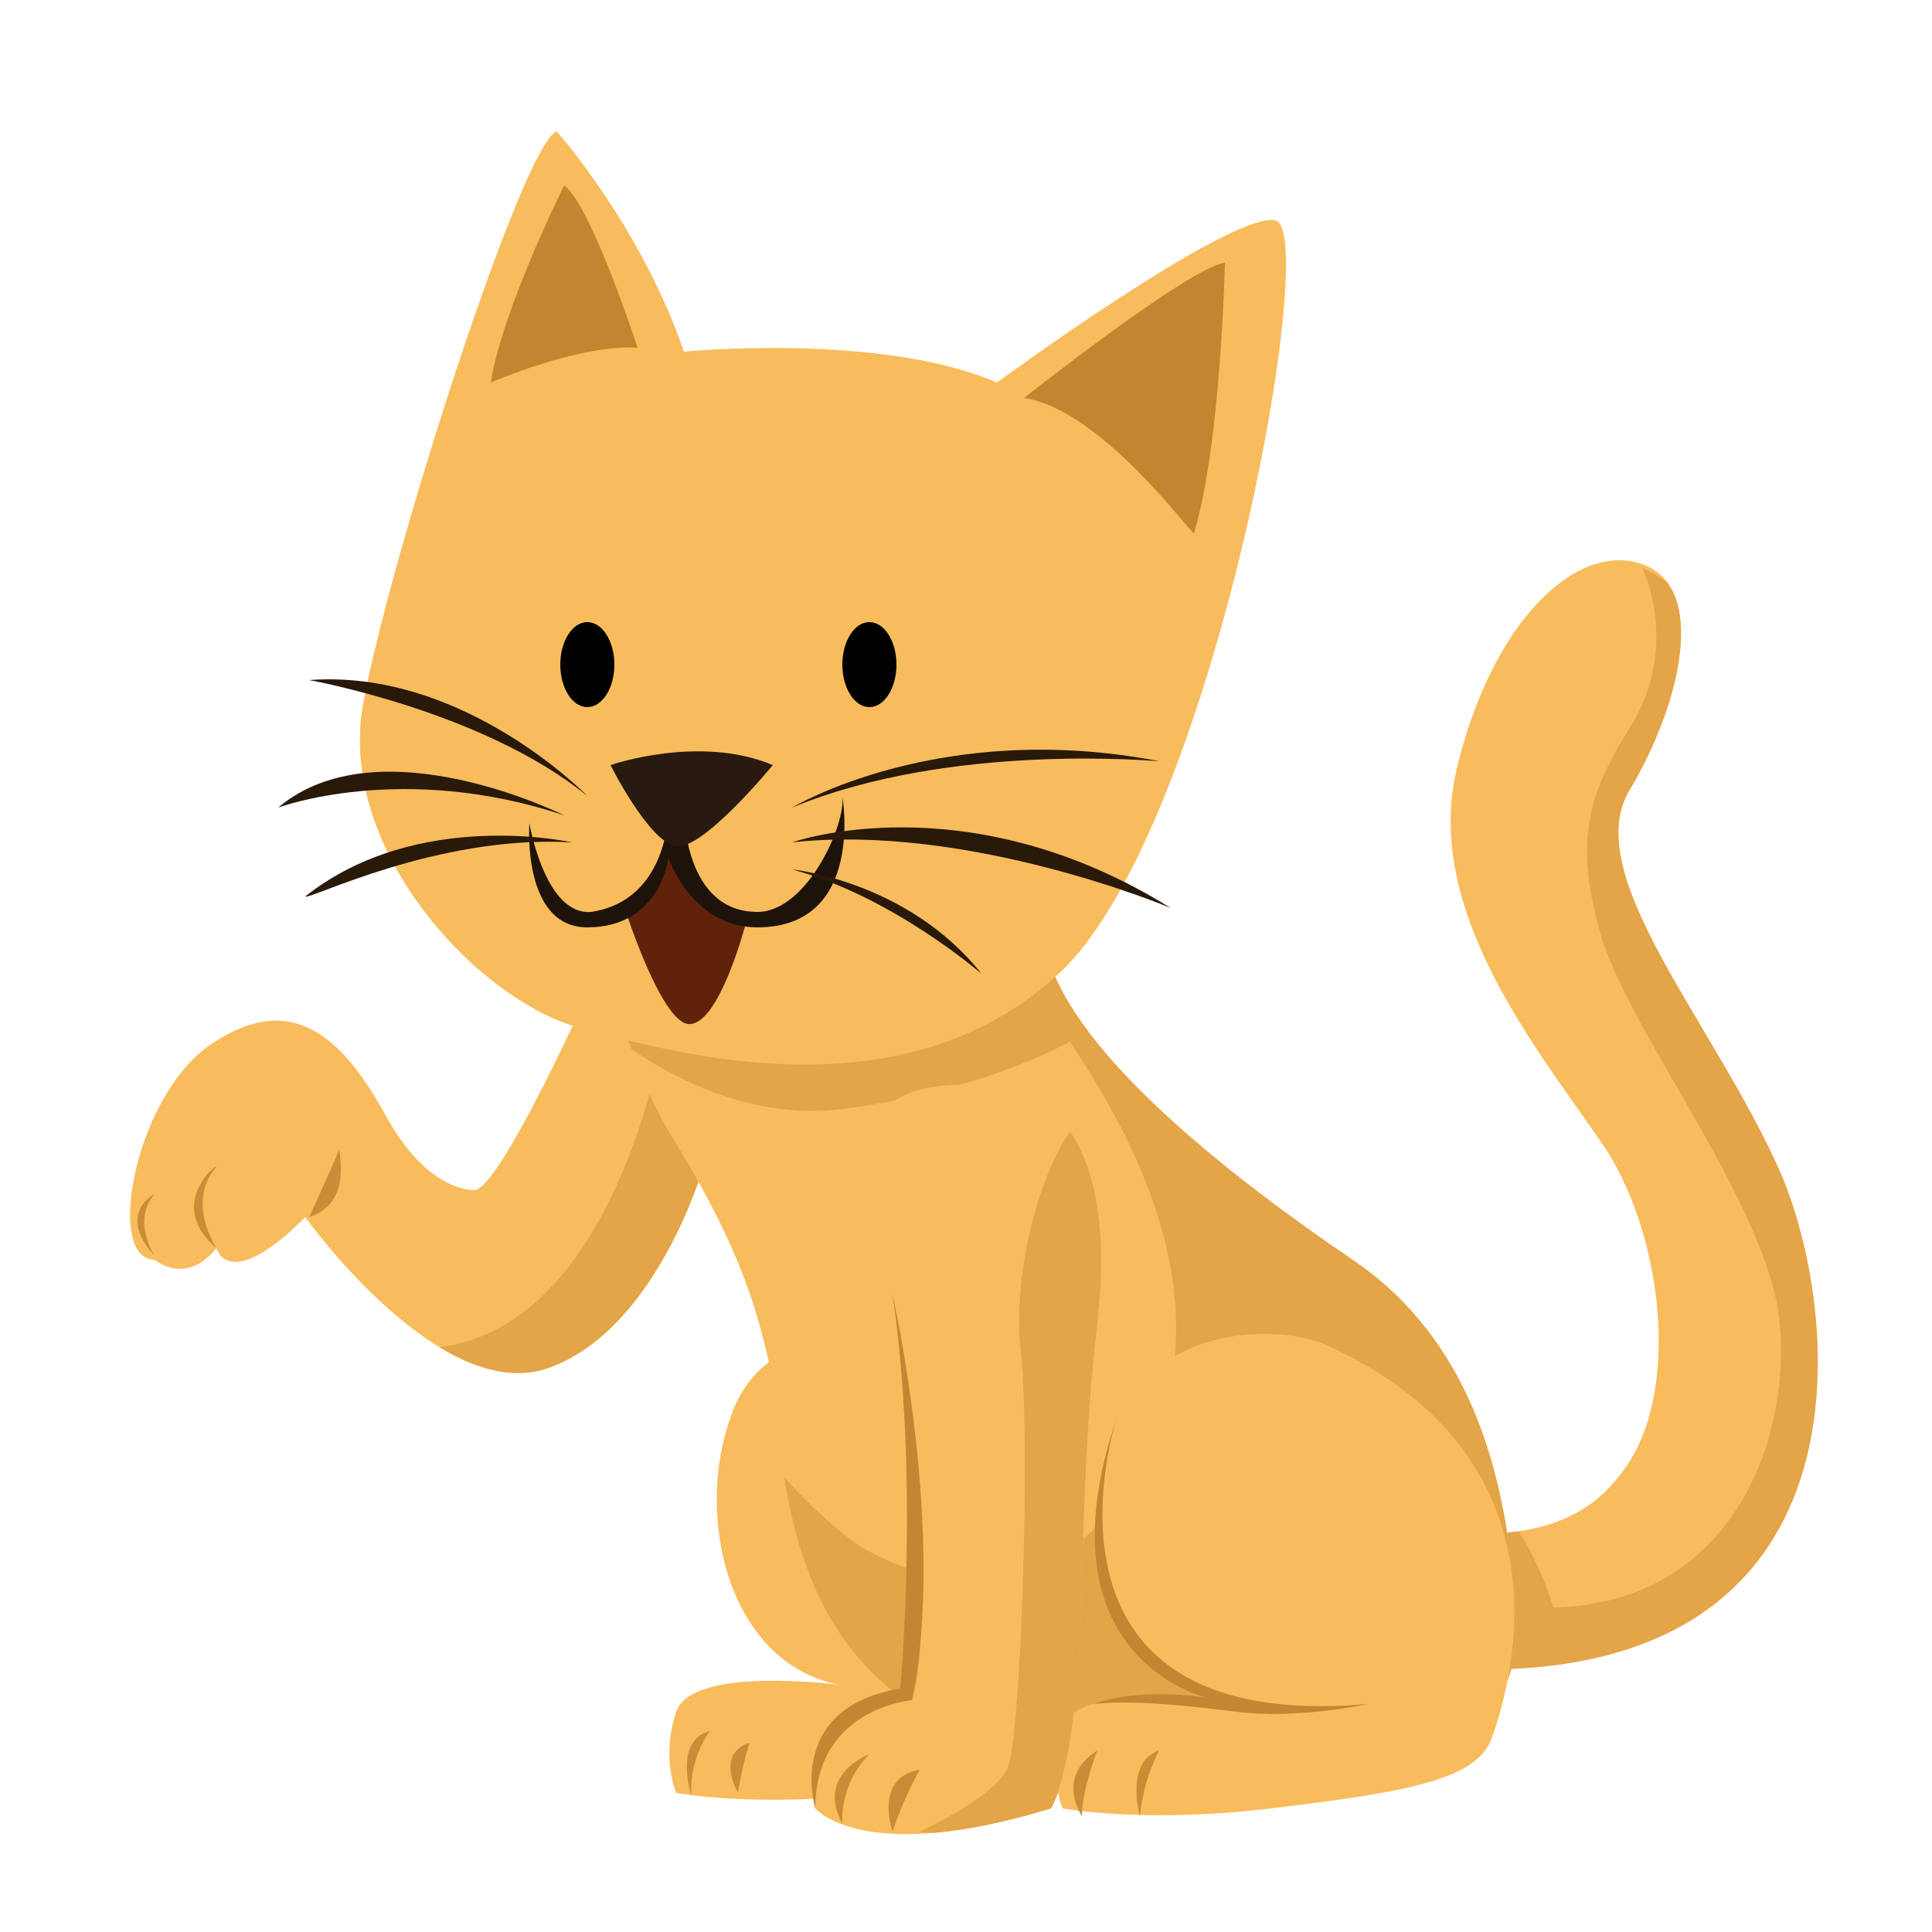
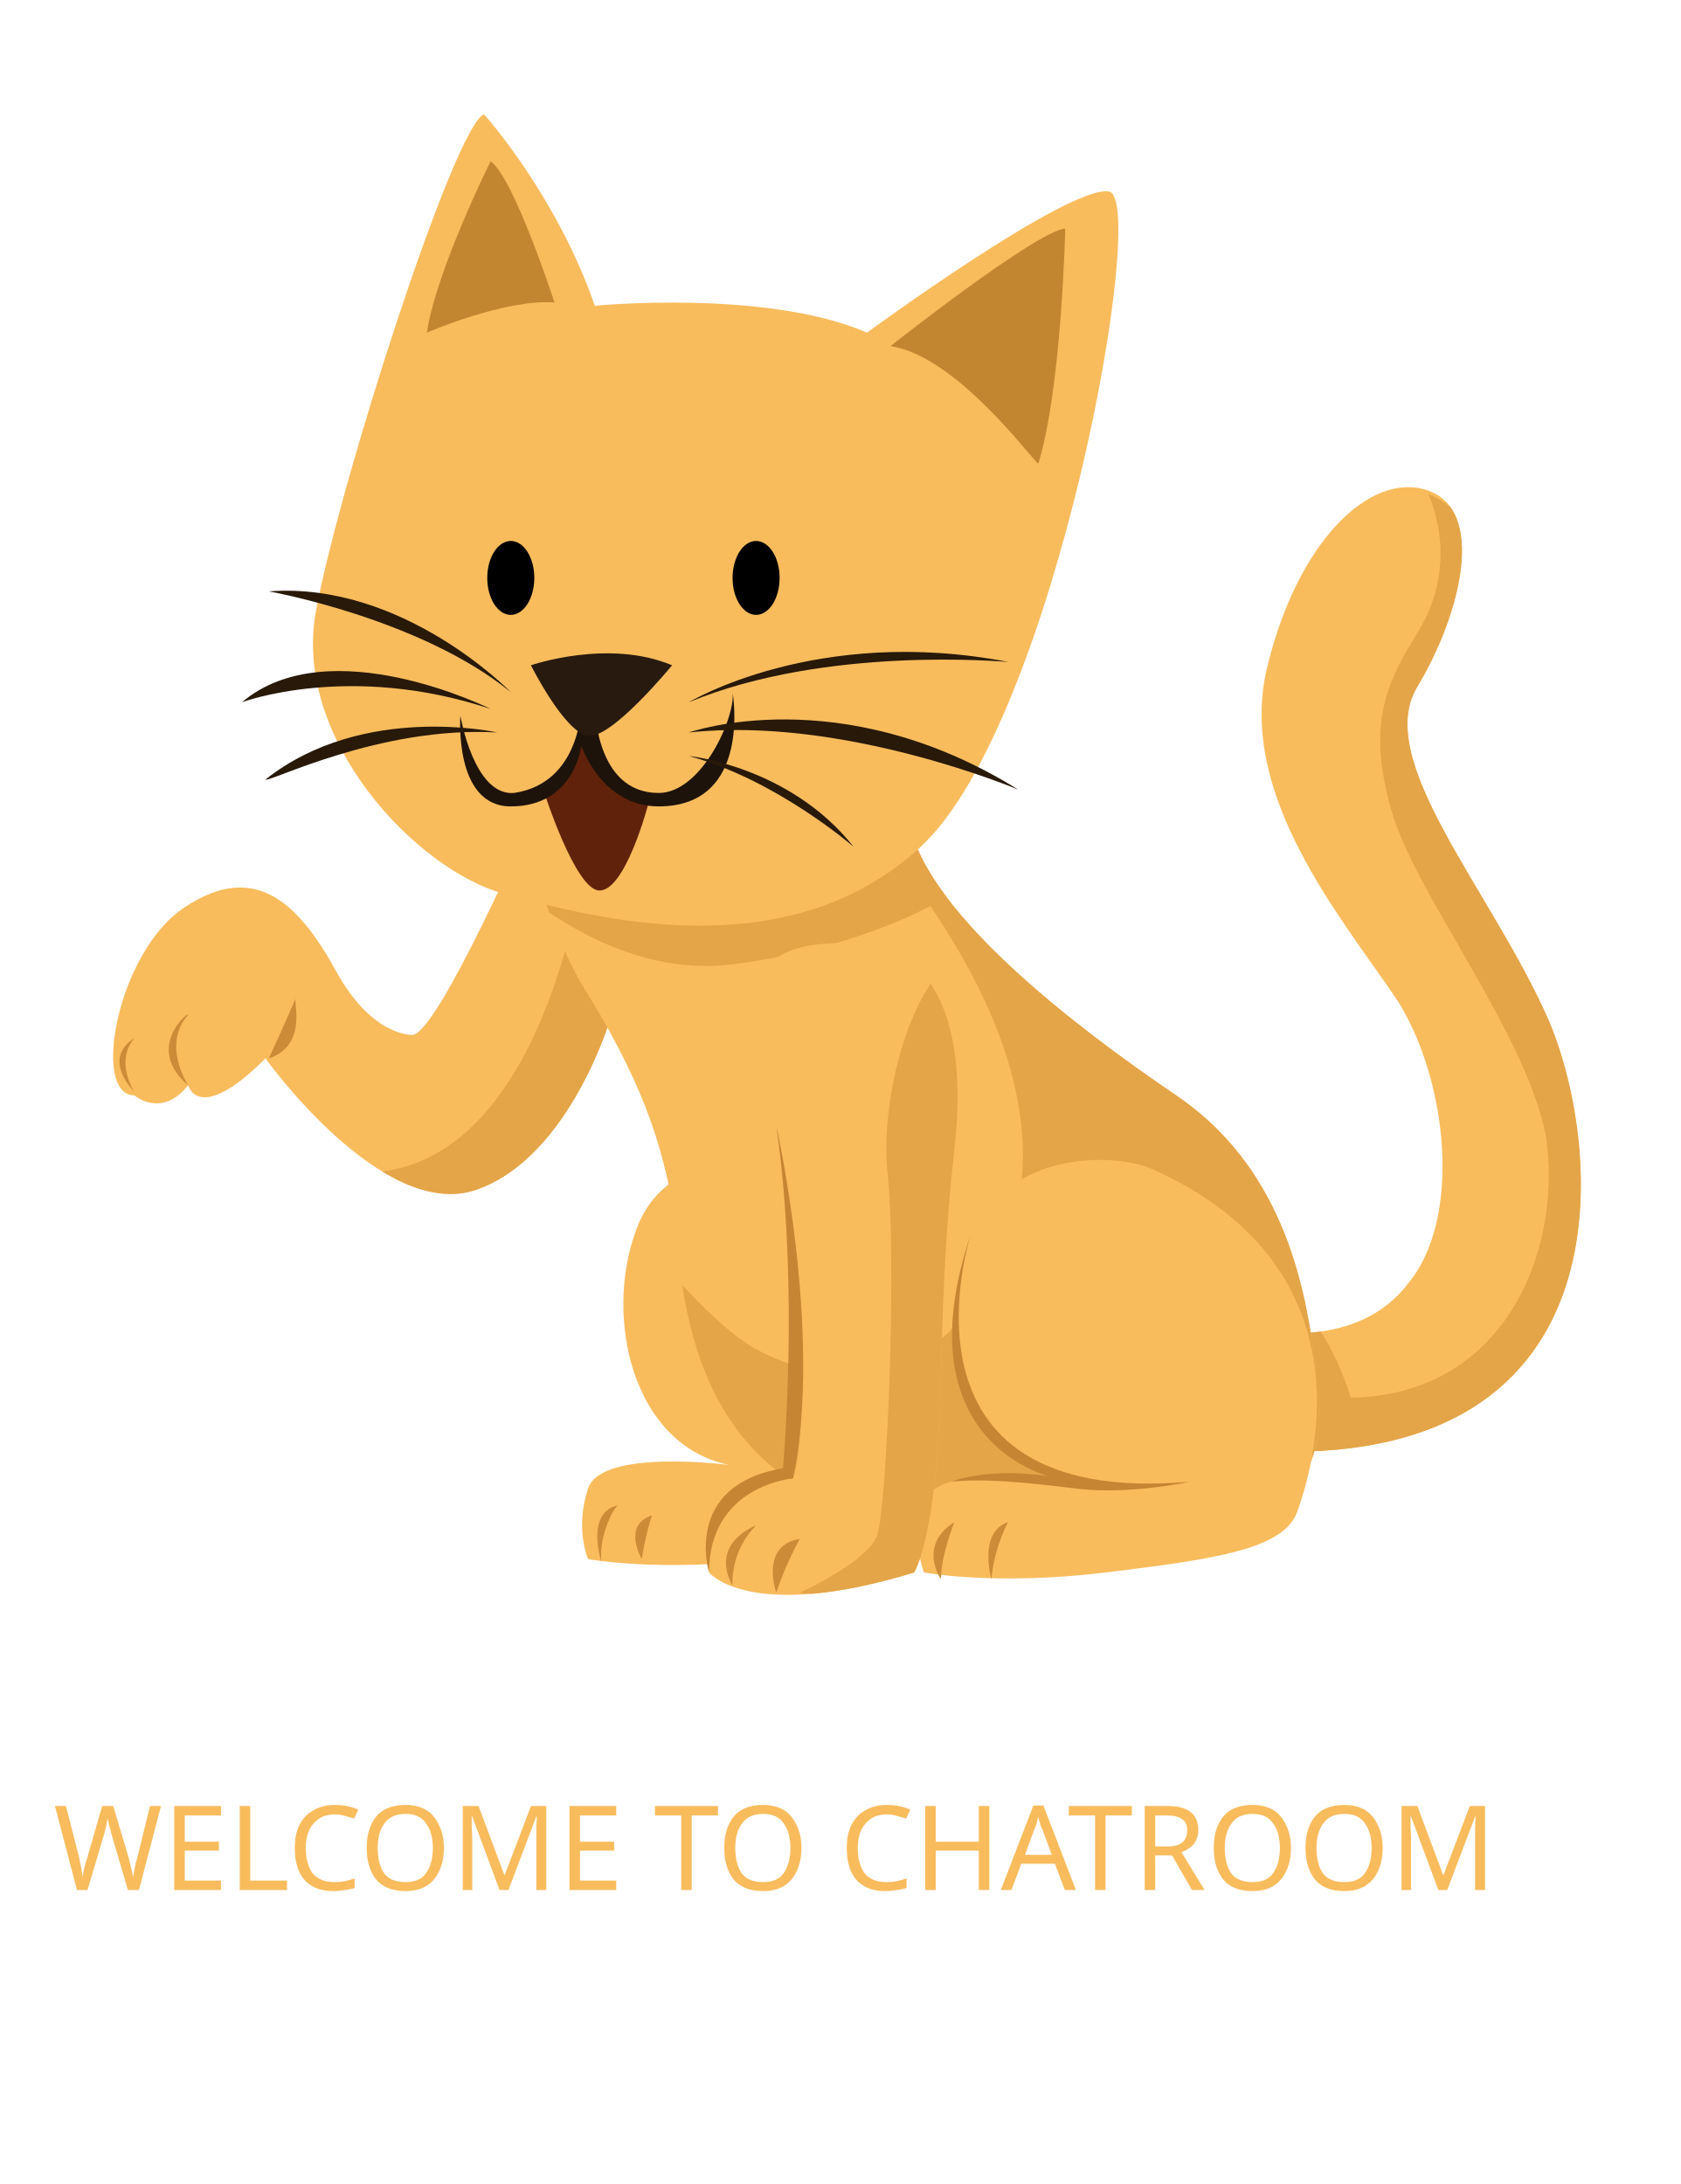
- <svg xmlns="http://www.w3.org/2000/svg" xmlns:xlink="http://www.w3.org/1999/xlink" version="1.1" id="Calque_1" x="0px" y="0px" viewBox="0 0 50 50" style="enable-background:new 0 0 50 50;" xml:space="preserve">
+ <svg xmlns="http://www.w3.org/2000/svg" xmlns:xlink="http://www.w3.org/1999/xlink" version="1.1" id="Calque_1" x="0px" y="0px" viewBox="0 0 50 65" style="enable-background:new 0 0 50 65;" xml:space="preserve">
  <style type="text/css">
	.st0{fill:#F8BC5D;}
	.st1{fill:#CB8B37;}
- 	.st2{clip-path:url(#SVGID_2_);fill:#E4A448;}
- 	.st3{clip-path:url(#SVGID_4_);fill:#E4A448;}
- 	.st4{clip-path:url(#SVGID_6_);fill:#E4A448;}
- 	.st5{fill:#C38630;}
- 	.st6{fill:#60220A;}
- 	.st7{fill:#1E130B;}
- 	.st8{fill:#281A0F;}
- 	.st9{fill:#281909;}
- 	.st10{fill:#C58532;}
- 	.st11{clip-path:url(#SVGID_12_);fill:#E4A448;}
+ 	.st2{clip-path:url(#SVGID_4_);fill:#E4A448;}
+ 	.st3{clip-path:url(#SVGID_8_);fill:#E4A448;}
+ 	.st4{clip-path:url(#SVGID_12_);fill:#E4A448;}
+ 	.st5{clip-path:url(#SVGID_14_);fill:#E4A448;}
+ 	.st6{fill:#C38630;}
+ 	.st7{fill:#60220A;}
+ 	.st8{fill:#1E130B;}
+ 	.st9{fill:#281A0F;}
+ 	.st10{fill:#281909;}
+ 	.st11{fill:#C58532;}
+ 	.st12{clip-path:url(#SVGID_16_);fill:#E4A448;}
+ 	.st13{font-family:'Montserrat-Bold';}
+ 	.st14{font-size:3.5px;}
</style>
  <g>
    <g>
      <g>
        <path class="st0" d="M24.7,34.8c-1.1-0.5-4.9-0.9-5.8,1.9c-0.9,2.5-0.1,6.3,2.8,6.9c0,0-3.8-0.5-4.2,0.7c-0.4,1.2,0,2.1,0,2.1     s2.1,0.4,5.4,0s5.3-0.7,5.7-1.8C28.9,43.5,31.4,37.7,24.7,34.8z" />
        <path class="st1" d="M17.9,46.5c0,0-0.5-1.5,0.5-1.7C18.3,44.8,17.8,45.7,17.9,46.5z" />
        <path class="st1" d="M19.1,46.4c0,0-0.6-1,0.3-1.3C19.4,45.1,19.2,45.7,19.1,46.4z" />
      </g>
      <g>
-         <defs>
-           <path id="SVGID_1_" d="M37.5,39.6c0,0,2.9,0.6,4.4-1.4c1.6-1.9,1.2-6-0.3-8.4c-1.6-2.4-4.8-6.1-3.9-9.9s3.1-5.9,4.8-5.3      s1,3.6-0.3,5.8c-1.4,2.2,2.2,6.1,3.9,10c1.6,3.8,2.4,13.1-8.2,12.8C27.3,43.1,33.3,39.1,37.5,39.6z" />
-         </defs>
-         <use xlink:href="#SVGID_1_" style="overflow:visible;fill:#F8BC5D;" />
-         <clipPath id="SVGID_2_">
-           <use xlink:href="#SVGID_1_" style="overflow:visible;" />
-         </clipPath>
-         <path class="st2" d="M42.5,14.7c0,0,1,2-0.3,4.1c-1,1.6-1.5,2.8-0.8,5.3s4,6.6,4.6,9.7c0.5,3.1-1,7.7-5.8,7.8     c-2.6-8.2-10.4-0.4-8.6,1.1c1.8,1.5,7.6,1.5,9.2,1.1c1.6-0.3,5.6-1.5,6.2-5s0.6-8.5-1.3-10.7c-1.9-2.2-4.1-4.6-3.3-6.4     C43.3,19.9,45.5,16,42.5,14.7z" />
+         <g>
+           <path id="SVGID_1_" class="st0" d="M37.5,39.6c0,0,2.9,0.6,4.4-1.4c1.6-1.9,1.2-6-0.3-8.4c-1.6-2.4-4.8-6.1-3.9-9.9      s3.1-5.9,4.8-5.3s1,3.6-0.3,5.8c-1.4,2.2,2.2,6.1,3.9,10c1.6,3.8,2.4,13.1-8.2,12.8C27.3,43.1,33.3,39.1,37.5,39.6z" />
+         </g>
+         <g>
+           <defs>
+             <path id="SVGID_2_" d="M37.5,39.6c0,0,2.9,0.6,4.4-1.4c1.6-1.9,1.2-6-0.3-8.4c-1.6-2.4-4.8-6.1-3.9-9.9s3.1-5.9,4.8-5.3       s1,3.6-0.3,5.8c-1.4,2.2,2.2,6.1,3.9,10c1.6,3.8,2.4,13.1-8.2,12.8C27.3,43.1,33.3,39.1,37.5,39.6z" />
+           </defs>
+           <clipPath id="SVGID_4_">
+             <use xlink:href="#SVGID_2_" style="overflow:visible;" />
+           </clipPath>
+           <path class="st2" d="M42.5,14.7c0,0,1,2-0.3,4.1c-1,1.6-1.5,2.8-0.8,5.3s4,6.6,4.6,9.7c0.5,3.1-1,7.7-5.8,7.8      c-2.6-8.2-10.4-0.4-8.6,1.1c1.8,1.5,7.6,1.5,9.2,1.1c1.6-0.3,5.6-1.5,6.2-5s0.6-8.5-1.3-10.7c-1.9-2.2-4.1-4.6-3.3-6.4      C43.3,19.9,45.5,16,42.5,14.7z" />
+         </g>
      </g>
      <g>
        <g>
-           <defs>
-             <path id="SVGID_3_" d="M15.8,24.4c0,0-2.7,6.2-3.5,6.4c0,0-1.2,0.1-2.3-1.9S7.6,25.6,5.5,27c-2,1.3-2.8,5.6-1.5,5.6       c0,0,0.8,0.7,1.6-0.3c0,0,0.3,1.2,2.3-0.8c0,0,3.5,4.9,6.3,3.9s4-5.2,4-5.2S19.1,23.4,15.8,24.4z" />
-           </defs>
-           <use xlink:href="#SVGID_3_" style="overflow:visible;fill:#F8BC5D;" />
-           <clipPath id="SVGID_4_">
-             <use xlink:href="#SVGID_3_" style="overflow:visible;" />
-           </clipPath>
-           <path class="st3" d="M17.3,26.1c0,0-1.2,8.8-6.5,8.8c-5.3,0,1.8,1.9,3.8,1s4-3.4,4.3-5.7C19.2,27.8,21.5,24.8,17.3,26.1z" />
+           <g>
+             <path id="SVGID_3_" class="st0" d="M15.8,24.4c0,0-2.7,6.2-3.5,6.4c0,0-1.2,0.1-2.3-1.9S7.6,25.6,5.5,27       c-2,1.3-2.8,5.6-1.5,5.6c0,0,0.8,0.7,1.6-0.3c0,0,0.3,1.2,2.3-0.8c0,0,3.5,4.9,6.3,3.9s4-5.2,4-5.2S19.1,23.4,15.8,24.4z" />
+           </g>
+           <g>
+             <defs>
+               <path id="SVGID_6_" d="M15.8,24.4c0,0-2.7,6.2-3.5,6.4c0,0-1.2,0.1-2.3-1.9S7.6,25.6,5.5,27c-2,1.3-2.8,5.6-1.5,5.6        c0,0,0.8,0.7,1.6-0.3c0,0,0.3,1.2,2.3-0.8c0,0,3.5,4.9,6.3,3.9s4-5.2,4-5.2S19.1,23.4,15.8,24.4z" />
+             </defs>
+             <clipPath id="SVGID_8_">
+               <use xlink:href="#SVGID_6_" style="overflow:visible;" />
+             </clipPath>
+             <path class="st3" d="M17.3,26.1c0,0-1.2,8.8-6.5,8.8s1.8,1.9,3.8,1s4-3.4,4.3-5.7C19.2,27.8,21.5,24.8,17.3,26.1z" />
+           </g>
        </g>
        <path class="st1" d="M8,31.5c0,0,0.6-1.3,0.8-1.8C8.7,29.7,9.2,31.1,8,31.5z" />
        <path class="st1" d="M5.6,32.3c0,0-0.8-1.2,0-2.1C5.6,30.1,4.3,31.2,5.6,32.3z" />
        <path class="st1" d="M4,32.5c0,0-0.6-0.9,0-1.6C4,30.9,3,31.4,4,32.5z" />
      </g>
      <g>
-         <defs>
-           <path id="SVGID_5_" d="M15.8,25.4c0,0,0.6,2.5,1.7,4.2c1.9,3.1,2.2,4.8,2.5,6.1s-0.1,7.5,5.3,9.2c5.4,1.7,11.6,0.5,12.8-0.3      c1.2-0.8,1.3-2.1,1-4.3c-0.3-2.2-1-5.6-4.1-7.7c-3.1-2.1-7.2-5.3-7.9-7.9C26.3,22.2,14.9,20.5,15.8,25.4z" />
-         </defs>
-         <use xlink:href="#SVGID_5_" style="overflow:visible;fill:#F8BC5D;" />
-         <clipPath id="SVGID_6_">
-           <use xlink:href="#SVGID_5_" style="overflow:visible;" />
-         </clipPath>
-         <path class="st4" d="M18.3,35.8c0,0,2.3,3.2,4.1,4.3c2.3,1.3,5.4,1.2,7.2-2.3c2.9-5.5-2.6-11.6-3.2-12.7c-0.6-1,10.7,5.1,12.1,11     s2.7,7.8-1.7,9.3s-11.1,1.6-14.4-0.7s-3.6-2.6-3.9-3.6C18.4,40.2,18.6,36.5,18.3,35.8z" />
-         <path class="st4" d="M14.6,25.7c0,0,3.2,3.5,7.2,3c4-0.5,8.8-2.4,8.5-5.1C30.1,21.1,14.6,20.5,14.6,25.7z" />
+         <g>
+           <path id="SVGID_5_" class="st0" d="M15.8,25.4c0,0,0.6,2.5,1.7,4.2c1.9,3.1,2.2,4.8,2.5,6.1s-0.1,7.5,5.3,9.2s11.6,0.5,12.8-0.3      c1.2-0.8,1.3-2.1,1-4.3s-1-5.6-4.1-7.7s-7.2-5.3-7.9-7.9C26.3,22.2,14.9,20.5,15.8,25.4z" />
+         </g>
+         <g>
+           <defs>
+             <path id="SVGID_10_" d="M15.8,25.4c0,0,0.6,2.5,1.7,4.2c1.9,3.1,2.2,4.8,2.5,6.1s-0.1,7.5,5.3,9.2s11.6,0.5,12.8-0.3       c1.2-0.8,1.3-2.1,1-4.3s-1-5.6-4.1-7.7s-7.2-5.3-7.9-7.9C26.3,22.2,14.9,20.5,15.8,25.4z" />
+           </defs>
+           <clipPath id="SVGID_12_">
+             <use xlink:href="#SVGID_10_" style="overflow:visible;" />
+           </clipPath>
+           <path class="st4" d="M18.3,35.8c0,0,2.3,3.2,4.1,4.3c2.3,1.3,5.4,1.2,7.2-2.3c2.9-5.5-2.6-11.6-3.2-12.7      c-0.6-1,10.7,5.1,12.1,11s2.7,7.8-1.7,9.3S25.7,47,22.4,44.7s-3.6-2.6-3.9-3.6C18.4,40.2,18.6,36.5,18.3,35.8z" />
+         </g>
+         <g>
+           <defs>
+             <path id="SVGID_13_" d="M15.8,25.4c0,0,0.6,2.5,1.7,4.2c1.9,3.1,2.2,4.8,2.5,6.1s-0.1,7.5,5.3,9.2s11.6,0.5,12.8-0.3       c1.2-0.8,1.3-2.1,1-4.3s-1-5.6-4.1-7.7s-7.2-5.3-7.9-7.9C26.3,22.2,14.9,20.5,15.8,25.4z" />
+           </defs>
+           <clipPath id="SVGID_14_">
+             <use xlink:href="#SVGID_13_" style="overflow:visible;" />
+           </clipPath>
+           <path class="st5" d="M14.6,25.7c0,0,3.2,3.5,7.2,3s8.8-2.4,8.5-5.1C30.1,21.1,14.6,20.5,14.6,25.7z" />
+         </g>
      </g>
      <path class="st1" d="M31.7,44.1c0,0,2.7,0.1,3.7,0C35.4,44.1,33,44.6,31.7,44.1z" />
      <g>
        <g>
-           <defs>
-             <path id="SVGID_7_" d="M17.7,9.1c0,0,5.1-0.5,8.1,0.8c0,0,6-4.4,7.2-4.2c1.2,0.2-1.6,15.8-5.6,19.5s-9.8,2.1-12.4,1.4       s-6.3-4.6-5.6-8.4c0.7-3.8,4.1-14.4,5-14.8C14.5,3.5,16.6,5.9,17.7,9.1z" />
-           </defs>
-           <use xlink:href="#SVGID_7_" style="overflow:visible;fill:#F8BC5D;" />
-           <clipPath id="SVGID_8_">
-             <use xlink:href="#SVGID_7_" style="overflow:visible;" />
-           </clipPath>
+           <g>
+             <path id="SVGID_7_" class="st0" d="M17.7,9.1c0,0,5.1-0.5,8.1,0.8c0,0,6-4.4,7.2-4.2c1.2,0.2-1.6,15.8-5.6,19.5       s-9.8,2.1-12.4,1.4S8.7,22,9.4,18.2s4.1-14.4,5-14.8C14.5,3.5,16.6,5.9,17.7,9.1z" />
+           </g>
        </g>
-         <path class="st5" d="M26.5,10.3c0,0,4.3-3.4,5.2-3.5c0,0-0.1,4.7-0.8,7C30.8,13.8,28.5,10.6,26.5,10.3z" />
-         <path class="st5" d="M16.5,9c0,0-1.2-3.7-1.9-4.2c0,0-1.6,3.2-1.9,5.1C12.7,9.9,15,8.9,16.5,9z" />
+         <path class="st6" d="M26.5,10.3c0,0,4.3-3.4,5.2-3.5c0,0-0.1,4.7-0.8,7C30.8,13.8,28.5,10.6,26.5,10.3z" />
+         <path class="st6" d="M16.5,9c0,0-1.2-3.7-1.9-4.2c0,0-1.6,3.2-1.9,5.1C12.7,9.9,15,8.9,16.5,9z" />
        <g>
-           <path class="st6" d="M16.2,23.6c0,0,0.9,2.8,1.6,2.9c0.8,0.1,1.5-2.6,1.5-2.6s-1.6-0.1-1.9-2.1C17.4,21.8,17.1,23.4,16.2,23.6z" />
-           <path class="st7" d="M17.7,21c0,0,0,2.6,1.9,2.6c1.3,0,2.3-2.3,2.2-3c0,0,0.6,3.4-2.2,3.4c-1.7,0-2.3-1.8-2.3-1.8      S17.1,24,15.2,24c-1.7,0-1.5-2.7-1.5-2.7s0.4,2.4,1.6,2.3c2-0.3,2-2.6,2-2.6H17.7z" />
-           <path class="st8" d="M15.8,19.8c0,0,2.3-0.8,4.2,0c0,0-1.8,2.2-2.5,2.1S15.8,19.8,15.8,19.8z" />
-           <path class="st9" d="M20.5,20.9c0,0,3.8-2.3,9.5-1.2C29.9,19.7,24.6,19.2,20.5,20.9z" />
-           <path class="st9" d="M20.5,21.8c0,0,4.5-1.6,9.8,1.7C30.3,23.5,25.1,21.3,20.5,21.8z" />
-           <path class="st9" d="M20.5,22.5c0,0,3,0.3,4.9,2.7C25.4,25.2,23.1,23.2,20.5,22.5z" />
-           <path class="st9" d="M15.2,20.6c0,0-3.2-3.3-7.2-3C8,17.6,12.5,18.4,15.2,20.6z" />
-           <path class="st9" d="M14.6,21.1c0,0-4.8-2.4-7.4-0.2C7.2,20.9,10.4,19.7,14.6,21.1z" />
-           <path class="st9" d="M14.8,21.8c0,0-4-0.9-6.9,1.4C8,23.3,11.3,21.6,14.8,21.8z" />
+           <path class="st7" d="M16.2,23.6c0,0,0.9,2.8,1.6,2.9c0.8,0.1,1.5-2.6,1.5-2.6s-1.6-0.1-1.9-2.1C17.4,21.8,17.1,23.4,16.2,23.6z" />
+           <path class="st8" d="M17.7,21c0,0,0,2.6,1.9,2.6c1.3,0,2.3-2.3,2.2-3c0,0,0.6,3.4-2.2,3.4c-1.7,0-2.3-1.8-2.3-1.8      S17.1,24,15.2,24c-1.7,0-1.5-2.7-1.5-2.7s0.4,2.4,1.6,2.3c2-0.3,2-2.6,2-2.6S17.7,21,17.7,21z" />
+           <path class="st9" d="M15.8,19.8c0,0,2.3-0.8,4.2,0c0,0-1.8,2.2-2.5,2.1S15.8,19.8,15.8,19.8z" />
+           <path class="st10" d="M20.5,20.9c0,0,3.8-2.3,9.5-1.2C29.9,19.7,24.6,19.2,20.5,20.9z" />
+           <path class="st10" d="M20.5,21.8c0,0,4.5-1.6,9.8,1.7C30.3,23.5,25.1,21.3,20.5,21.8z" />
+           <path class="st10" d="M20.5,22.5c0,0,3,0.3,4.9,2.7C25.4,25.2,23.1,23.2,20.5,22.5z" />
+           <path class="st10" d="M15.2,20.6c0,0-3.2-3.3-7.2-3C8,17.6,12.5,18.4,15.2,20.6z" />
+           <path class="st10" d="M14.6,21.1c0,0-4.8-2.4-7.4-0.2C7.2,20.9,10.4,19.7,14.6,21.1z" />
+           <path class="st10" d="M14.8,21.8c0,0-4-0.9-6.9,1.4C8,23.3,11.3,21.6,14.8,21.8z" />
          <ellipse cx="15.2" cy="17.2" rx="0.7" ry="1.1" />
          <ellipse cx="22.5" cy="17.2" rx="0.7" ry="1.1" />
        </g>
      </g>
      <g>
        <g>
-           <defs>
-             <path id="SVGID_9_" d="M34.3,34.8c-1.1-0.5-4.4-0.6-5.4,2.1c-1.2,3.3-0.1,6.5,2.8,7.1c0,0-3.8-0.5-4.2,0.7       c-0.4,1.2,0,2.1,0,2.1s2.1,0.4,5.4,0s5.3-0.7,5.7-1.8S41,37.8,34.3,34.8z" />
-           </defs>
-           <use xlink:href="#SVGID_9_" style="overflow:visible;fill:#F8BC5D;" />
-           <clipPath id="SVGID_10_">
-             <use xlink:href="#SVGID_9_" style="overflow:visible;" />
-           </clipPath>
+           <g>
+             <path id="SVGID_9_" class="st0" d="M34.3,34.8c-1.1-0.5-4.4-0.6-5.4,2.1c-1.2,3.3-0.1,6.5,2.8,7.1c0,0-3.8-0.5-4.2,0.7       s0,2.1,0,2.1s2.1,0.4,5.4,0s5.3-0.7,5.7-1.8S41,37.8,34.3,34.8z" />
+           </g>
        </g>
        <path class="st1" d="M28,47c0,0-0.7-1,0.4-1.7C28.4,45.3,28,46.3,28,47z" />
        <path class="st1" d="M29.5,47c0,0-0.4-1.4,0.5-1.7C30,45.3,29.6,46,29.5,47z" />
-         <path class="st10" d="M28.9,36.7c0,0-2.7,8.2,6.5,7.4c0,0-1.8,0.4-3.4,0.2c-1.6-0.2-2.8-0.3-3.7-0.2c0,0,1.2-0.5,3.3-0.1     C31.6,44.1,26.7,43.2,28.9,36.7z" />
+         <path class="st11" d="M28.9,36.7c0,0-2.7,8.2,6.5,7.4c0,0-1.8,0.4-3.4,0.2c-1.6-0.2-2.8-0.3-3.7-0.2c0,0,1.2-0.5,3.3-0.1     C31.6,44.1,26.7,43.2,28.9,36.7z" />
      </g>
      <g>
        <g>
-           <defs>
-             <path id="SVGID_11_" d="M22.6,30.6c0,0,1.9,10.7,1,13.4c0,0-3-0.1-2.5,2.8c0,0,1.2,1.5,6.1,0c0,0,0.7-1,0.8-5.8       s0.4-6.6,0.4-6.8s0.9-5.8-2.8-6.1S22.5,30,22.6,30.6z" />
-           </defs>
-           <use xlink:href="#SVGID_11_" style="overflow:visible;fill:#F8BC5D;" />
-           <clipPath id="SVGID_12_">
-             <use xlink:href="#SVGID_11_" style="overflow:visible;" />
-           </clipPath>
-           <path class="st11" d="M23.8,47.4c0,0,2-0.9,2.3-1.7s0.6-8.4,0.3-10.9c-0.2-2.5,0.9-5.7,2-6.2c1.1-0.5,0.2,10.6,0.3,11.7      c0.1,1.1,0.1,6.3-1.9,6.8S23.8,47.4,23.8,47.4z" />
+           <g>
+             <path id="SVGID_11_" class="st0" d="M22.6,30.6c0,0,1.9,10.7,1,13.4c0,0-3-0.1-2.5,2.8c0,0,1.2,1.5,6.1,0c0,0,0.7-1,0.8-5.8       s0.4-6.6,0.4-6.8s0.9-5.8-2.8-6.1S22.5,30,22.6,30.6z" />
+           </g>
+           <g>
+             <defs>
+               <path id="SVGID_15_" d="M22.6,30.6c0,0,1.9,10.7,1,13.4c0,0-3-0.1-2.5,2.8c0,0,1.2,1.5,6.1,0c0,0,0.7-1,0.8-5.8        s0.4-6.6,0.4-6.8s0.9-5.8-2.8-6.1S22.5,30,22.6,30.6z" />
+             </defs>
+             <clipPath id="SVGID_16_">
+               <use xlink:href="#SVGID_15_" style="overflow:visible;" />
+             </clipPath>
+             <path class="st12" d="M23.8,47.4c0,0,2-0.9,2.3-1.7s0.6-8.4,0.3-10.9c-0.2-2.5,0.9-5.7,2-6.2s0.2,10.6,0.3,11.7       c0.1,1.1,0.1,6.3-1.9,6.8S23.8,47.4,23.8,47.4z" />
+           </g>
        </g>
        <path class="st1" d="M22.5,45.4c0,0-1.4,0.5-0.7,1.8C21.8,47.2,21.7,46.2,22.5,45.4z" />
        <path class="st1" d="M23.1,47.4c0,0-0.5-1.4,0.7-1.6C23.8,45.8,23.4,46.5,23.1,47.4z" />
-         <path class="st10" d="M23.1,33.5c0,0,1.4,6.2,0.5,10.5c0,0-2.5,0.2-2.5,2.8c0,0-0.8-2.6,2.2-3.1C23.3,43.7,23.8,38.3,23.1,33.5z" />
+         <path class="st11" d="M23.1,33.5c0,0,1.4,6.2,0.5,10.5c0,0-2.5,0.2-2.5,2.8c0,0-0.8-2.6,2.2-3.1C23.3,43.7,23.8,38.3,23.1,33.5z" />
      </g>
    </g>
  </g>
+   <text transform="matrix(1 0 0 1 1.5881 56.25)" class="st0 st13 st14">WELCOME TO CHATROOM</text>
</svg>
